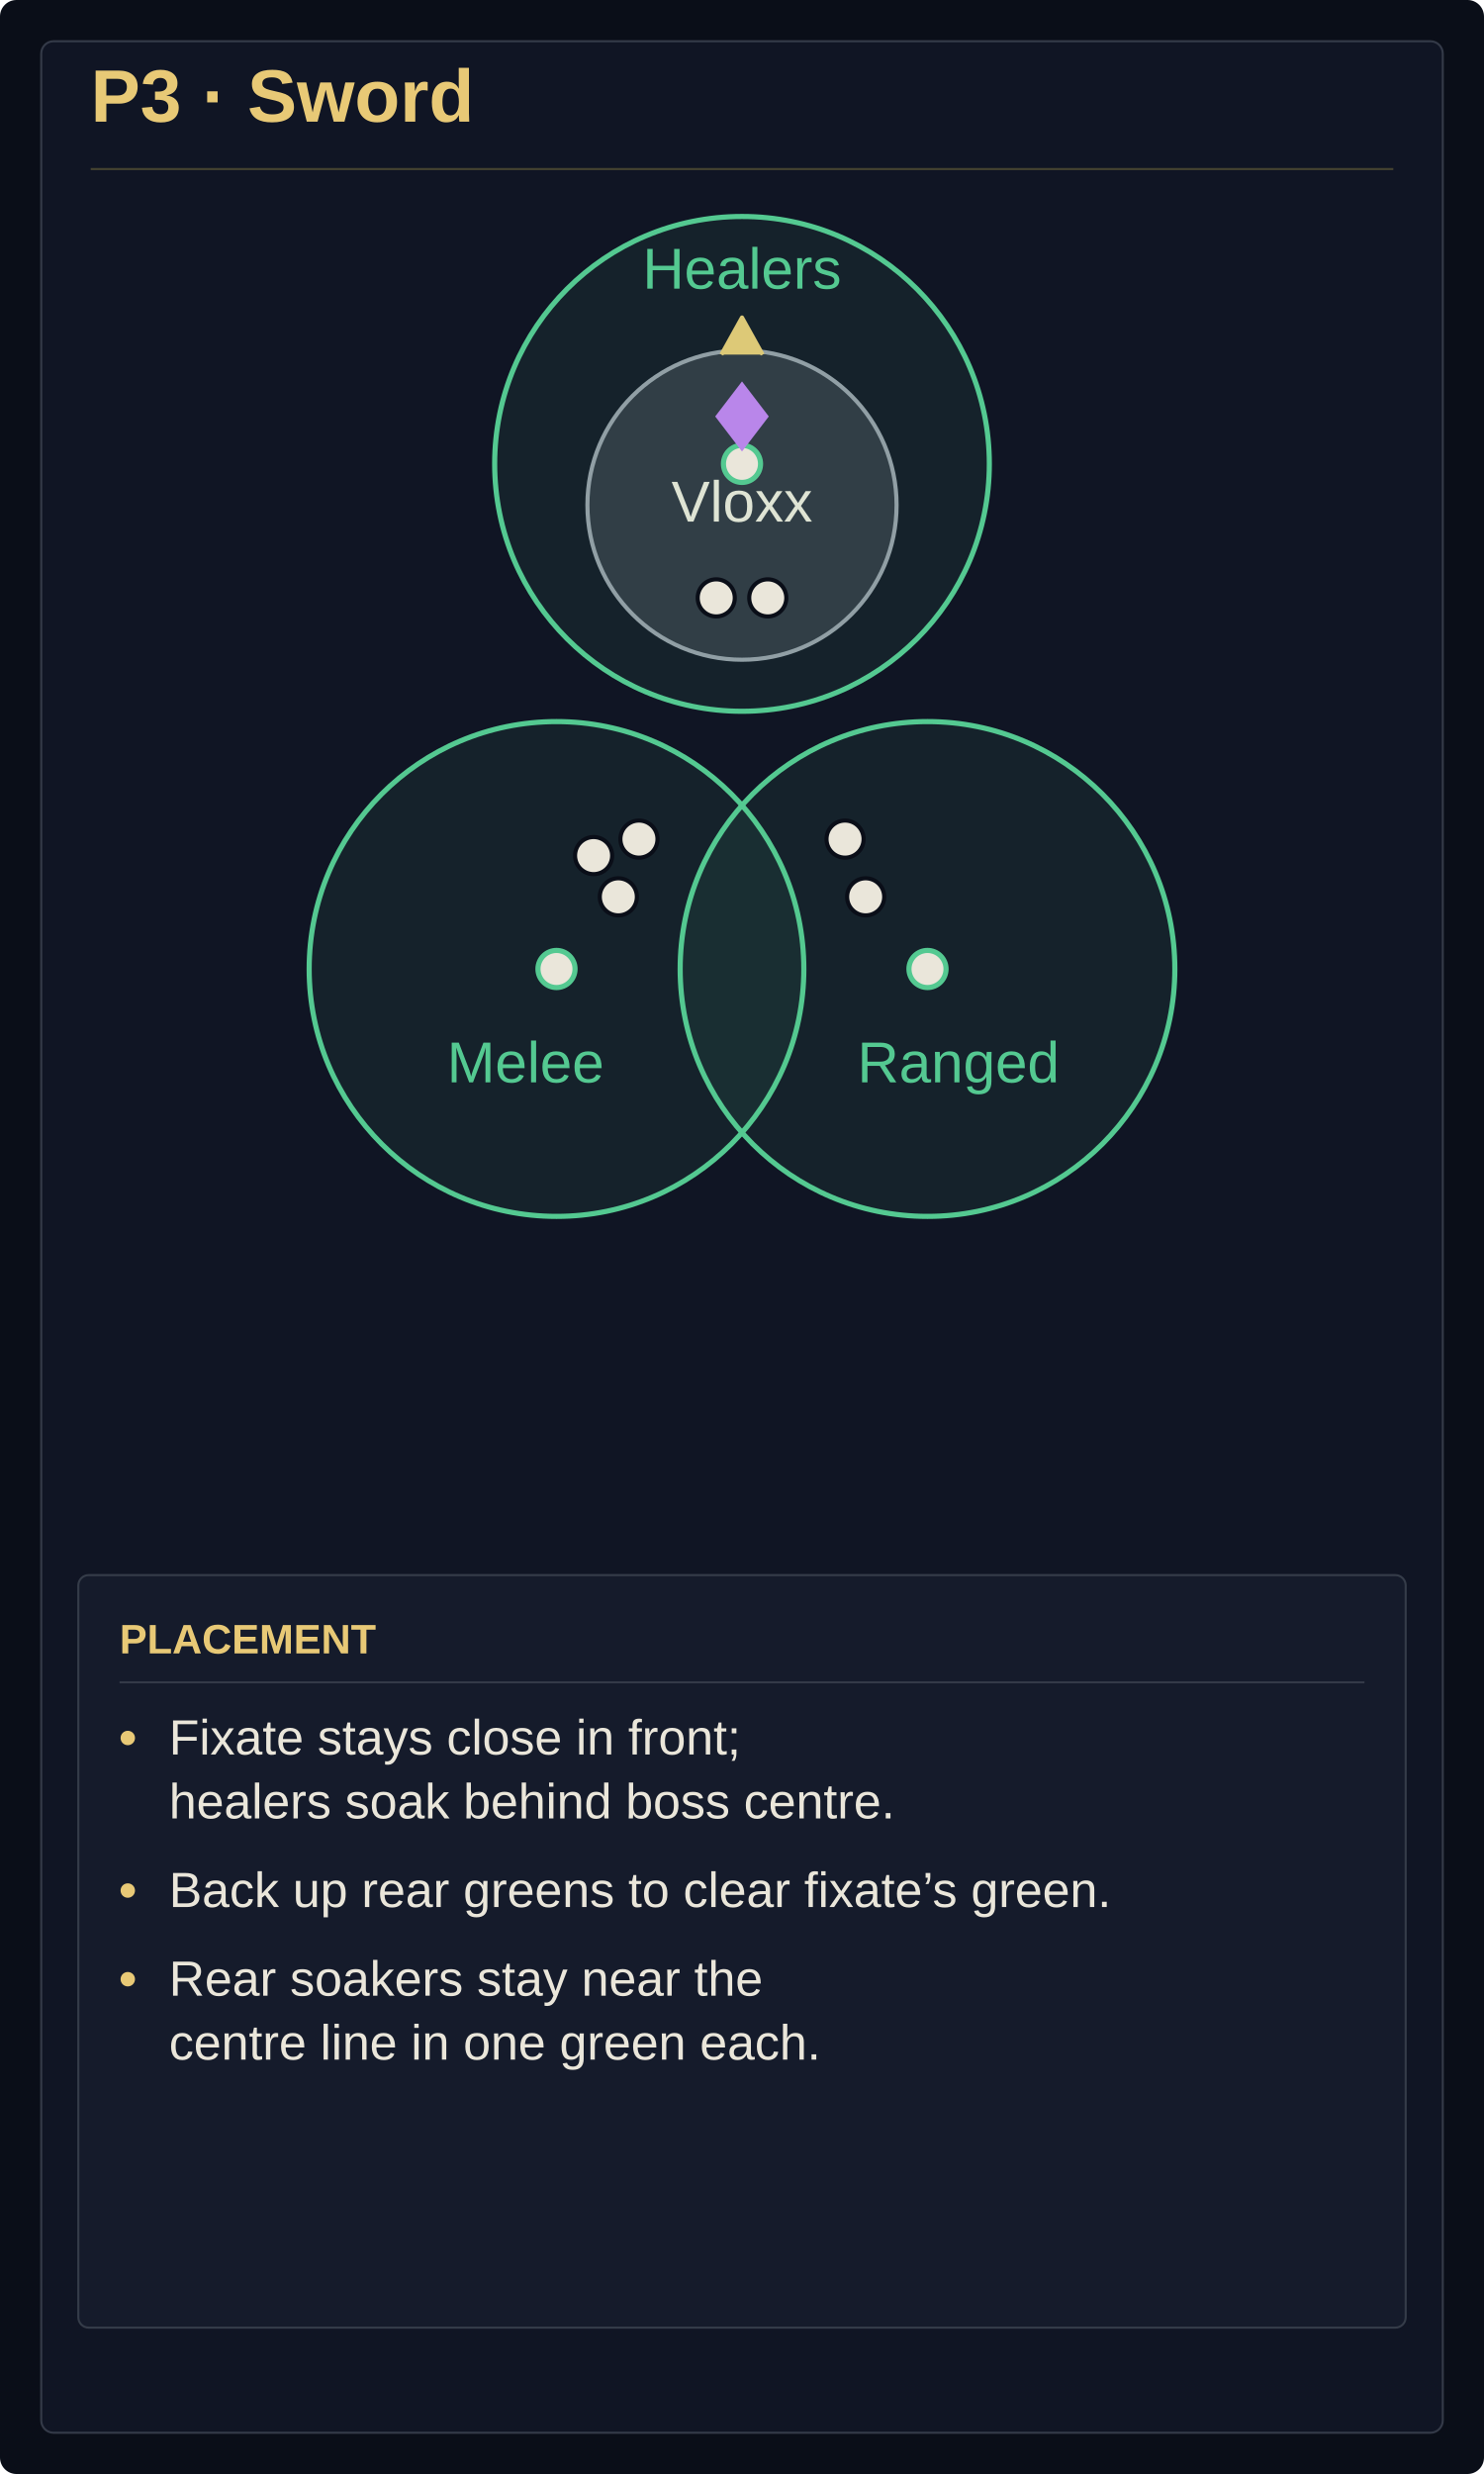
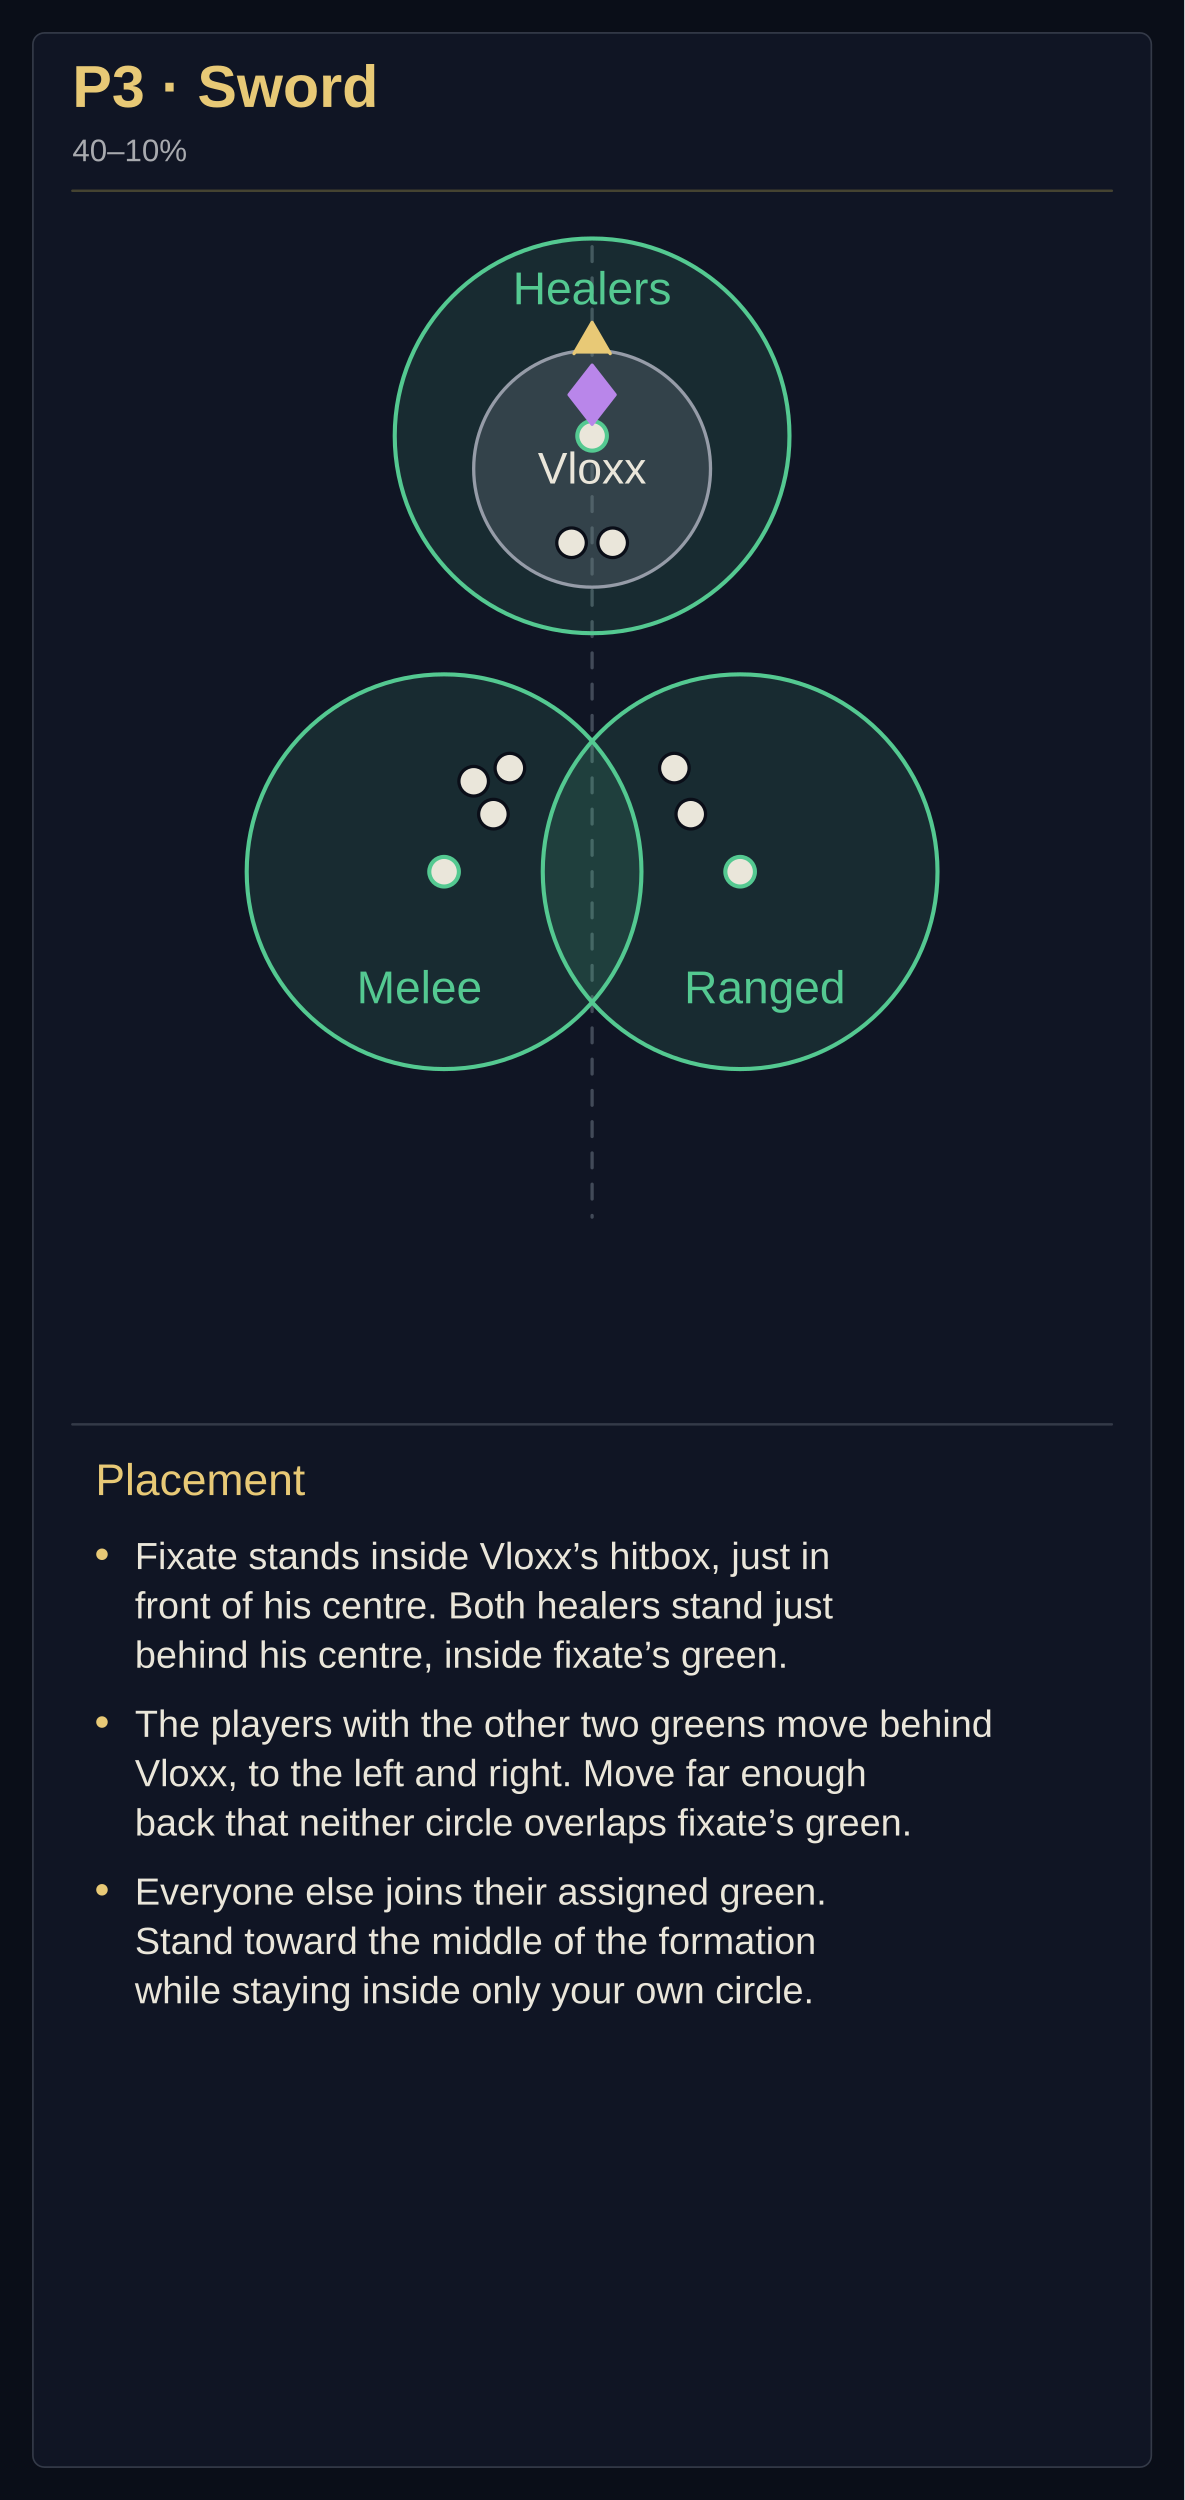
- <svg xmlns="http://www.w3.org/2000/svg" viewBox="0 0 720 1200" width="720" height="1200" role="img" aria-labelledby="title desc">
+ <svg xmlns="http://www.w3.org/2000/svg" viewBox="0 0 720 1520" width="720" height="1520" role="img" aria-labelledby="title desc">
  <g font-family="IBM Plex Sans,Segoe UI,Arial,sans-serif">
-     <rect width="720" height="1200" rx="8" fill="#0a0e18" />
-     <rect x="20" y="20" width="680" height="1160" rx="6" fill="#101524" stroke="#343a48" />
-     <text x="44" y="59" font-size="36" fill="#e8c976" font-weight="600" text-anchor="start">P3 · Sword</text>
-     <path d="M44 82H676" stroke="#454331" />
-     <g transform="translate(0,25)">
-       <circle cx="360" cy="220" r="75" fill="#69707b55" stroke="#969ca8" stroke-width="2" />
-       <path d="M350 147 L360 129 L370 147" fill="#e8c976" stroke="#e8c976" stroke-width="2" stroke-linejoin="round" />
-       <text x="360" y="228" text-anchor="middle" font-size="28" fill="#eae6da" font-weight="400">Vloxx</text>
-       <circle cx="360" cy="200" r="120" fill="#54c99113" stroke="#54c991" stroke-width="2.5" />
-       <circle cx="270" cy="445" r="120" fill="#54c99113" stroke="#54c991" stroke-width="2.5" />
-       <circle cx="450" cy="445" r="120" fill="#54c99113" stroke="#54c991" stroke-width="2.5" />
-       <circle cx="360" cy="200" r="9" fill="#eae6da" stroke="#54c991" stroke-width="2.5" />
-       <path d="M360 160 l13 17 -13 17 -13 -17Z" fill="#b986ea" />
-       <circle cx="347.5" cy="265" r="9" fill="#eae6da" stroke="#0a0e18" stroke-width="2" />
-       <circle cx="372.5" cy="265" r="9" fill="#eae6da" stroke="#0a0e18" stroke-width="2" />
-       <circle cx="270" cy="445" r="9" fill="#eae6da" stroke="#54c991" stroke-width="2.5" />
-       <circle cx="310" cy="382" r="9" fill="#eae6da" stroke="#0a0e18" stroke-width="2" />
-       <circle cx="300" cy="410" r="9" fill="#eae6da" stroke="#0a0e18" stroke-width="2" />
-       <circle cx="288" cy="390" r="9" fill="#eae6da" stroke="#0a0e18" stroke-width="2" />
-       <circle cx="450" cy="445" r="9" fill="#eae6da" stroke="#54c991" stroke-width="2.5" />
-       <circle cx="410" cy="382" r="9" fill="#eae6da" stroke="#0a0e18" stroke-width="2" />
-       <circle cx="420" cy="410" r="9" fill="#eae6da" stroke="#0a0e18" stroke-width="2" />
-     </g>
-     <text x="360" y="140" font-size="28" fill="#54c991" font-weight="500" text-anchor="middle">Healers</text>
-     <text x="255" y="525" font-size="28" fill="#54c991" font-weight="500" text-anchor="middle">Melee</text>
-     <text x="465" y="525" font-size="28" fill="#54c991" font-weight="500" text-anchor="middle">Ranged</text>
-     <rect x="38" y="764" width="644" height="365" rx="5" fill="#151b2b" stroke="#353c49" />
-     <text x="58" y="802" font-size="20" fill="#e8c976" font-weight="600" text-anchor="start">PLACEMENT</text>
-     <path d="M58 816H662" stroke="#343a48" />
-     <circle cx="62" cy="843" r="3.5" fill="#e8c976" />
-     <text x="82" y="851" font-size="24" fill="#eae6da" font-weight="400" text-anchor="start">Fixate stays close in front;</text>
-     <text x="82" y="882" font-size="24" fill="#eae6da" font-weight="400" text-anchor="start">healers soak behind boss centre.</text>
-     <circle cx="62" cy="917" r="3.5" fill="#e8c976" />
-     <text x="82" y="925" font-size="24" fill="#eae6da" font-weight="400" text-anchor="start">Back up rear greens to clear fixate’s green.</text>
-     <circle cx="62" cy="960" r="3.5" fill="#e8c976" />
-     <text x="82" y="968" font-size="24" fill="#eae6da" font-weight="400" text-anchor="start">Rear soakers stay near the</text>
-     <text x="82" y="999" font-size="24" fill="#eae6da" font-weight="400" text-anchor="start">centre line in one green each.</text>
+     <rect width="720" height="1520" fill="#0a0e18" />
+     <rect x="20" y="20" width="680" height="1480" rx="7" fill="#101524" stroke="#343a48" />
+     <text x="44" y="65" font-size="36" fill="#e8c976" text-anchor="start" font-weight="600">P3 · Sword</text>
+     <text x="44" y="98" font-size="19" fill="#a8aaaf" text-anchor="start" font-weight="500">40–10%</text>
+     <path d="M44 116H676" fill="none" stroke="#454331" stroke-width="1.5" stroke-linecap="round" stroke-linejoin="round" />
+     <path d="M360 150V740" fill="none" stroke="#424a58" stroke-width="2" stroke-linecap="round" stroke-linejoin="round" stroke-dasharray="9 10" />
+     <circle cx="360" cy="265" r="120" fill="#54c99120" stroke="#54c991" stroke-width="2.5" />
+     <circle cx="270" cy="530" r="120" fill="#54c99120" stroke="#54c991" stroke-width="2.5" />
+     <circle cx="450" cy="530" r="120" fill="#54c99120" stroke="#54c991" stroke-width="2.5" />
+     <circle cx="360" cy="285" r="72" fill="#69707b55" stroke="#969ca8" stroke-width="2" />
+     <path d="M349 215L360 196L371 215" fill="#e8c976" stroke="#e8c976" stroke-width="2" stroke-linecap="round" stroke-linejoin="round" />
+     <text x="360" y="294" font-size="27" fill="#eae6da" text-anchor="middle" font-weight="500">Vloxx</text>
+     <circle cx="360" cy="265" r="9" fill="#eae6da" stroke="#54c991" stroke-width="2.5" />
+     <path d="M360 222l14 18-14 18-14-18Z" fill="#b986ea" stroke="#b986ea" stroke-width="2" stroke-linecap="round" stroke-linejoin="round" />
+     <circle cx="347.5" cy="330" r="9" fill="#eae6da" stroke="#0a0e18" stroke-width="2" />
+     <circle cx="372.5" cy="330" r="9" fill="#eae6da" stroke="#0a0e18" stroke-width="2" />
+     <circle cx="270" cy="530" r="9" fill="#eae6da" stroke="#54c991" stroke-width="2.5" />
+     <circle cx="310" cy="467" r="9" fill="#eae6da" stroke="#0a0e18" stroke-width="2" />
+     <circle cx="300" cy="495" r="9" fill="#eae6da" stroke="#0a0e18" stroke-width="2" />
+     <circle cx="288" cy="475" r="9" fill="#eae6da" stroke="#0a0e18" stroke-width="2" />
+     <circle cx="450" cy="530" r="9" fill="#eae6da" stroke="#54c991" stroke-width="2.5" />
+     <circle cx="410" cy="467" r="9" fill="#eae6da" stroke="#0a0e18" stroke-width="2" />
+     <circle cx="420" cy="495" r="9" fill="#eae6da" stroke="#0a0e18" stroke-width="2" />
+     <text x="360" y="185" font-size="28" fill="#54c991" text-anchor="middle" font-weight="500">Healers</text>
+     <text x="255" y="610" font-size="28" fill="#54c991" text-anchor="middle" font-weight="500">Melee</text>
+     <text x="465" y="610" font-size="28" fill="#54c991" text-anchor="middle" font-weight="500">Ranged</text>
+     <path d="M44 866H676" fill="none" stroke="#343a48" stroke-width="1.5" stroke-linecap="round" stroke-linejoin="round" />
+     <text x="58" y="909" font-size="27" fill="#e8c976" text-anchor="start" font-weight="500">Placement</text>
+     <circle cx="62" cy="945" r="3.5" fill="#e8c976" stroke="none" stroke-width="1" />
+     <text x="82" y="954" font-size="23" fill="#eae6da" text-anchor="start" font-weight="400">Fixate stands inside Vloxx’s hitbox, just in</text>
+     <text x="82" y="984" font-size="23" fill="#eae6da" text-anchor="start" font-weight="400">front of his centre. Both healers stand just</text>
+     <text x="82" y="1014" font-size="23" fill="#eae6da" text-anchor="start" font-weight="400">behind his centre, inside fixate’s green.</text>
+     <circle cx="62" cy="1047" r="3.5" fill="#e8c976" stroke="none" stroke-width="1" />
+     <text x="82" y="1056" font-size="23" fill="#eae6da" text-anchor="start" font-weight="400">The players with the other two greens move behind</text>
+     <text x="82" y="1086" font-size="23" fill="#eae6da" text-anchor="start" font-weight="400">Vloxx, to the left and right. Move far enough</text>
+     <text x="82" y="1116" font-size="23" fill="#eae6da" text-anchor="start" font-weight="400">back that neither circle overlaps fixate’s green.</text>
+     <circle cx="62" cy="1149" r="3.5" fill="#e8c976" stroke="none" stroke-width="1" />
+     <text x="82" y="1158" font-size="23" fill="#eae6da" text-anchor="start" font-weight="400">Everyone else joins their assigned green.</text>
+     <text x="82" y="1188" font-size="23" fill="#eae6da" text-anchor="start" font-weight="400">Stand toward the middle of the formation</text>
+     <text x="82" y="1218" font-size="23" fill="#eae6da" text-anchor="start" font-weight="400">while staying inside only your own circle.</text>
  </g>
</svg>
